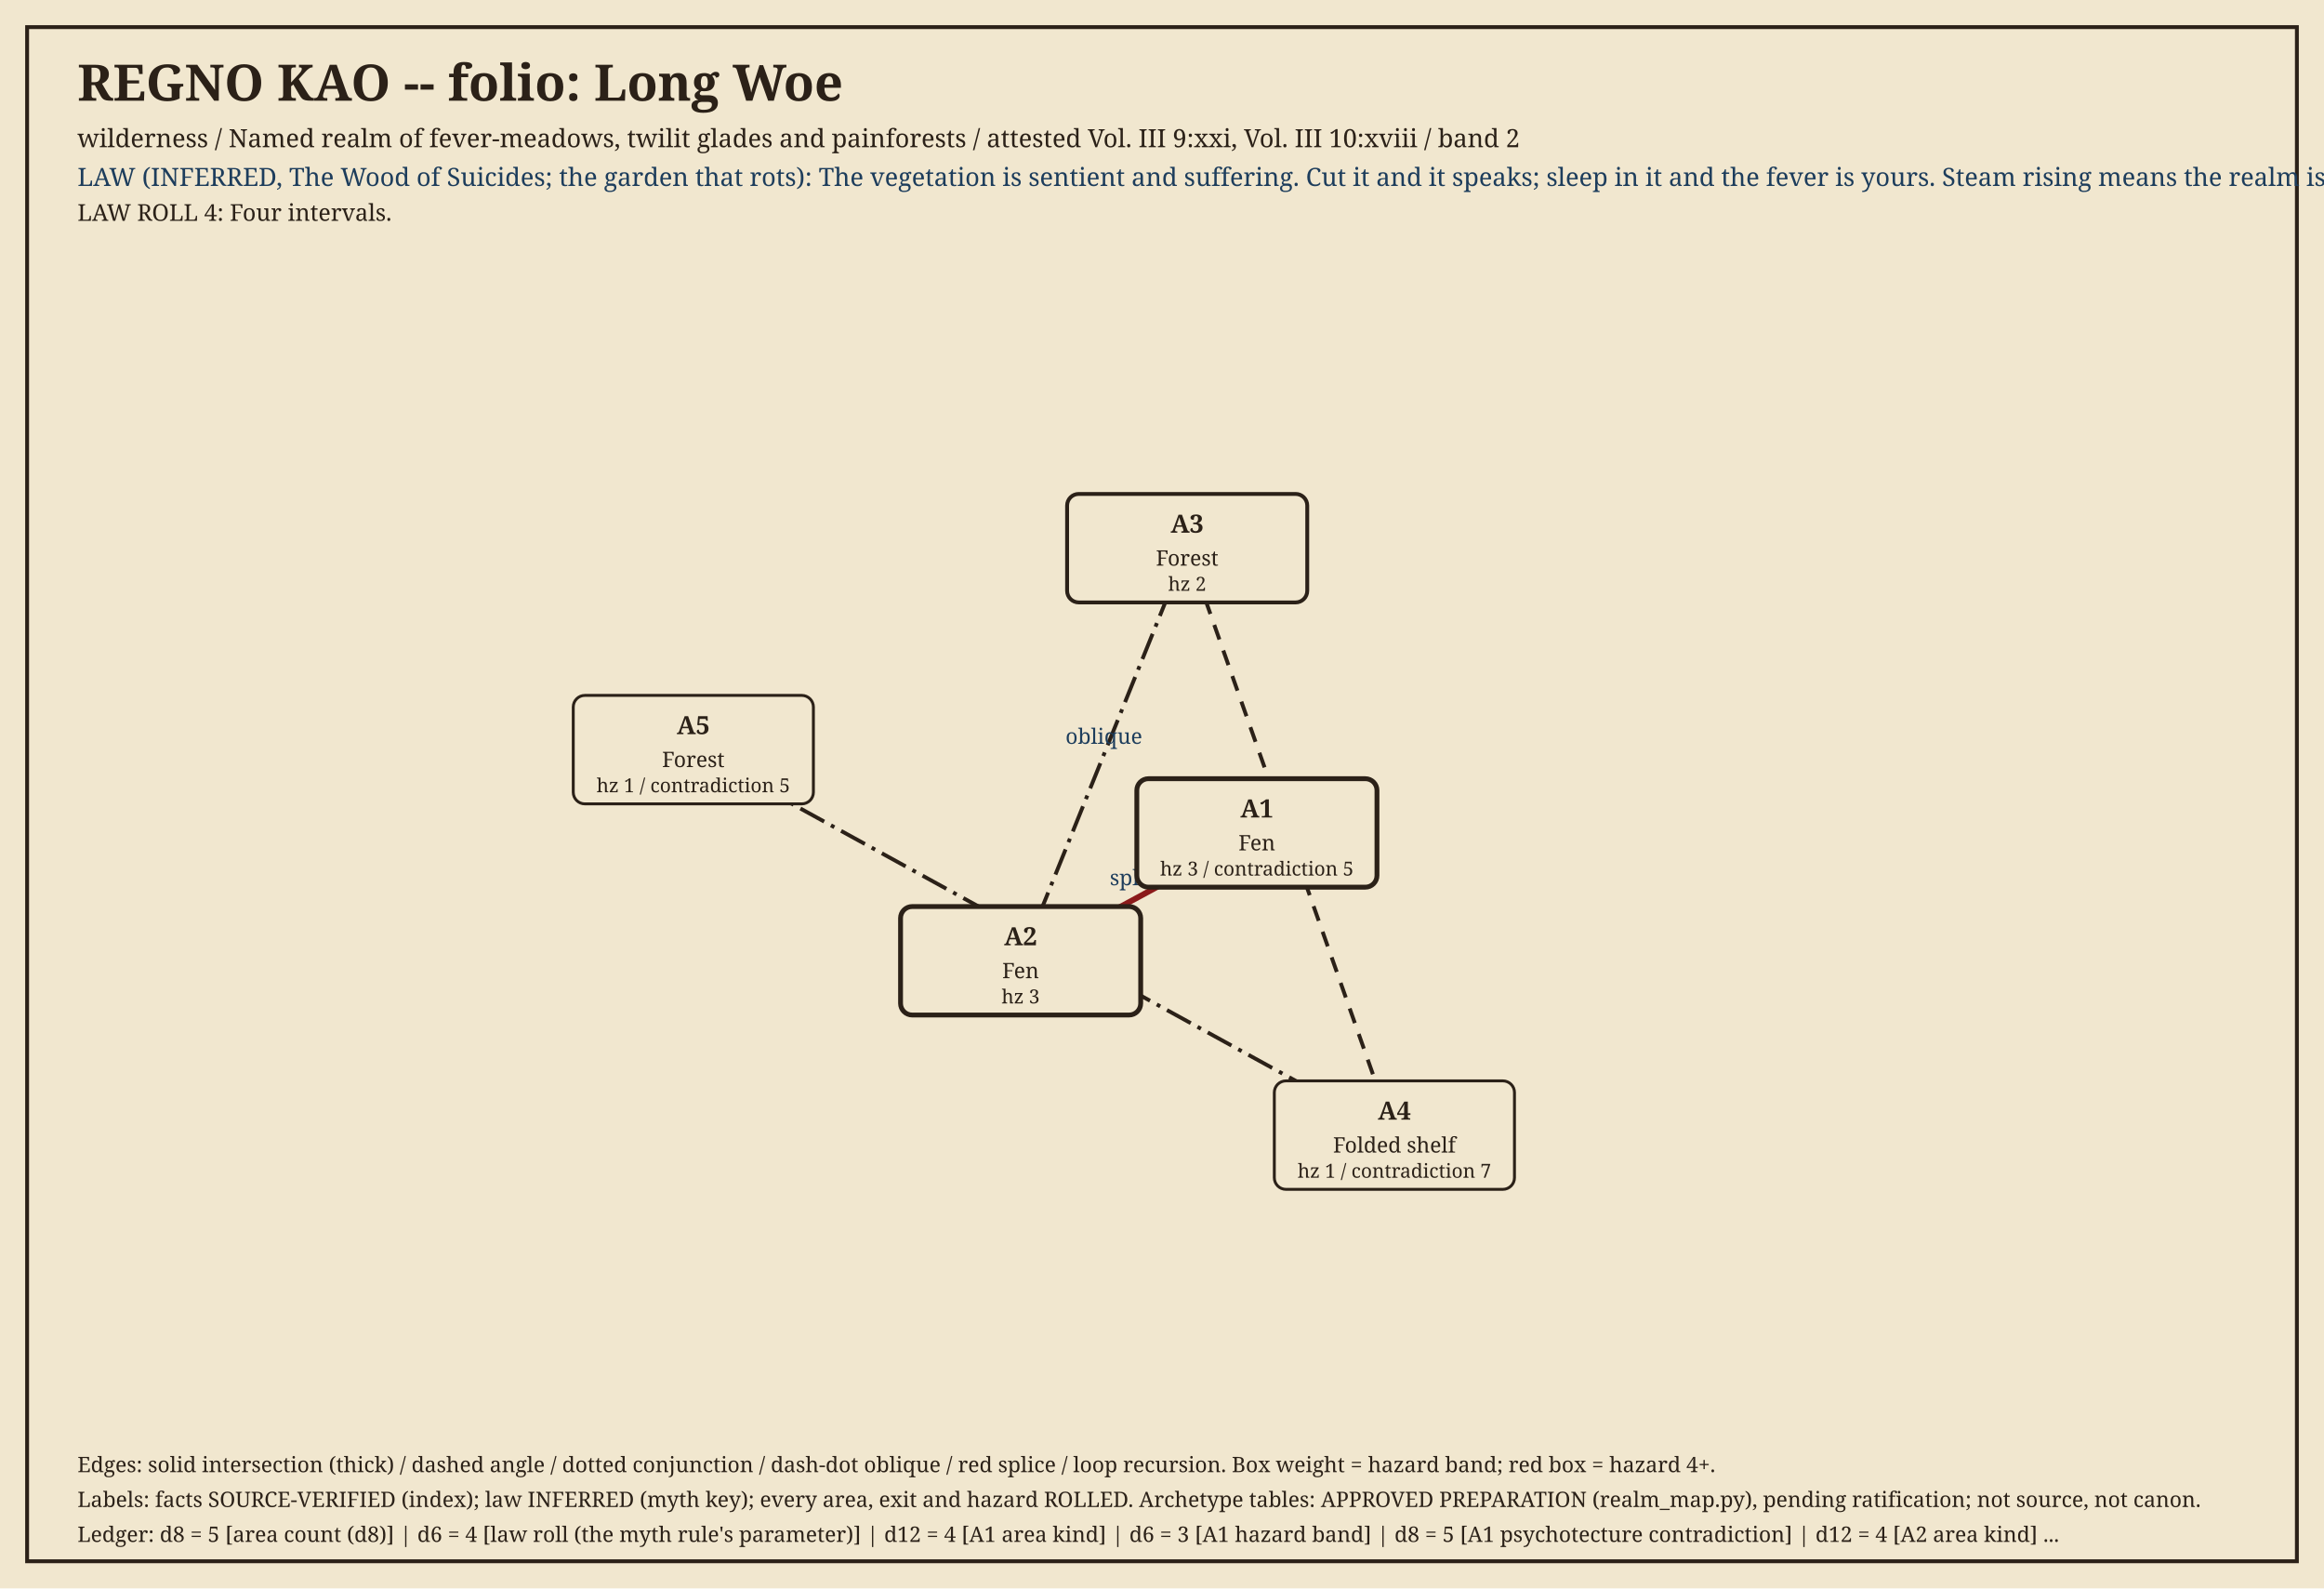
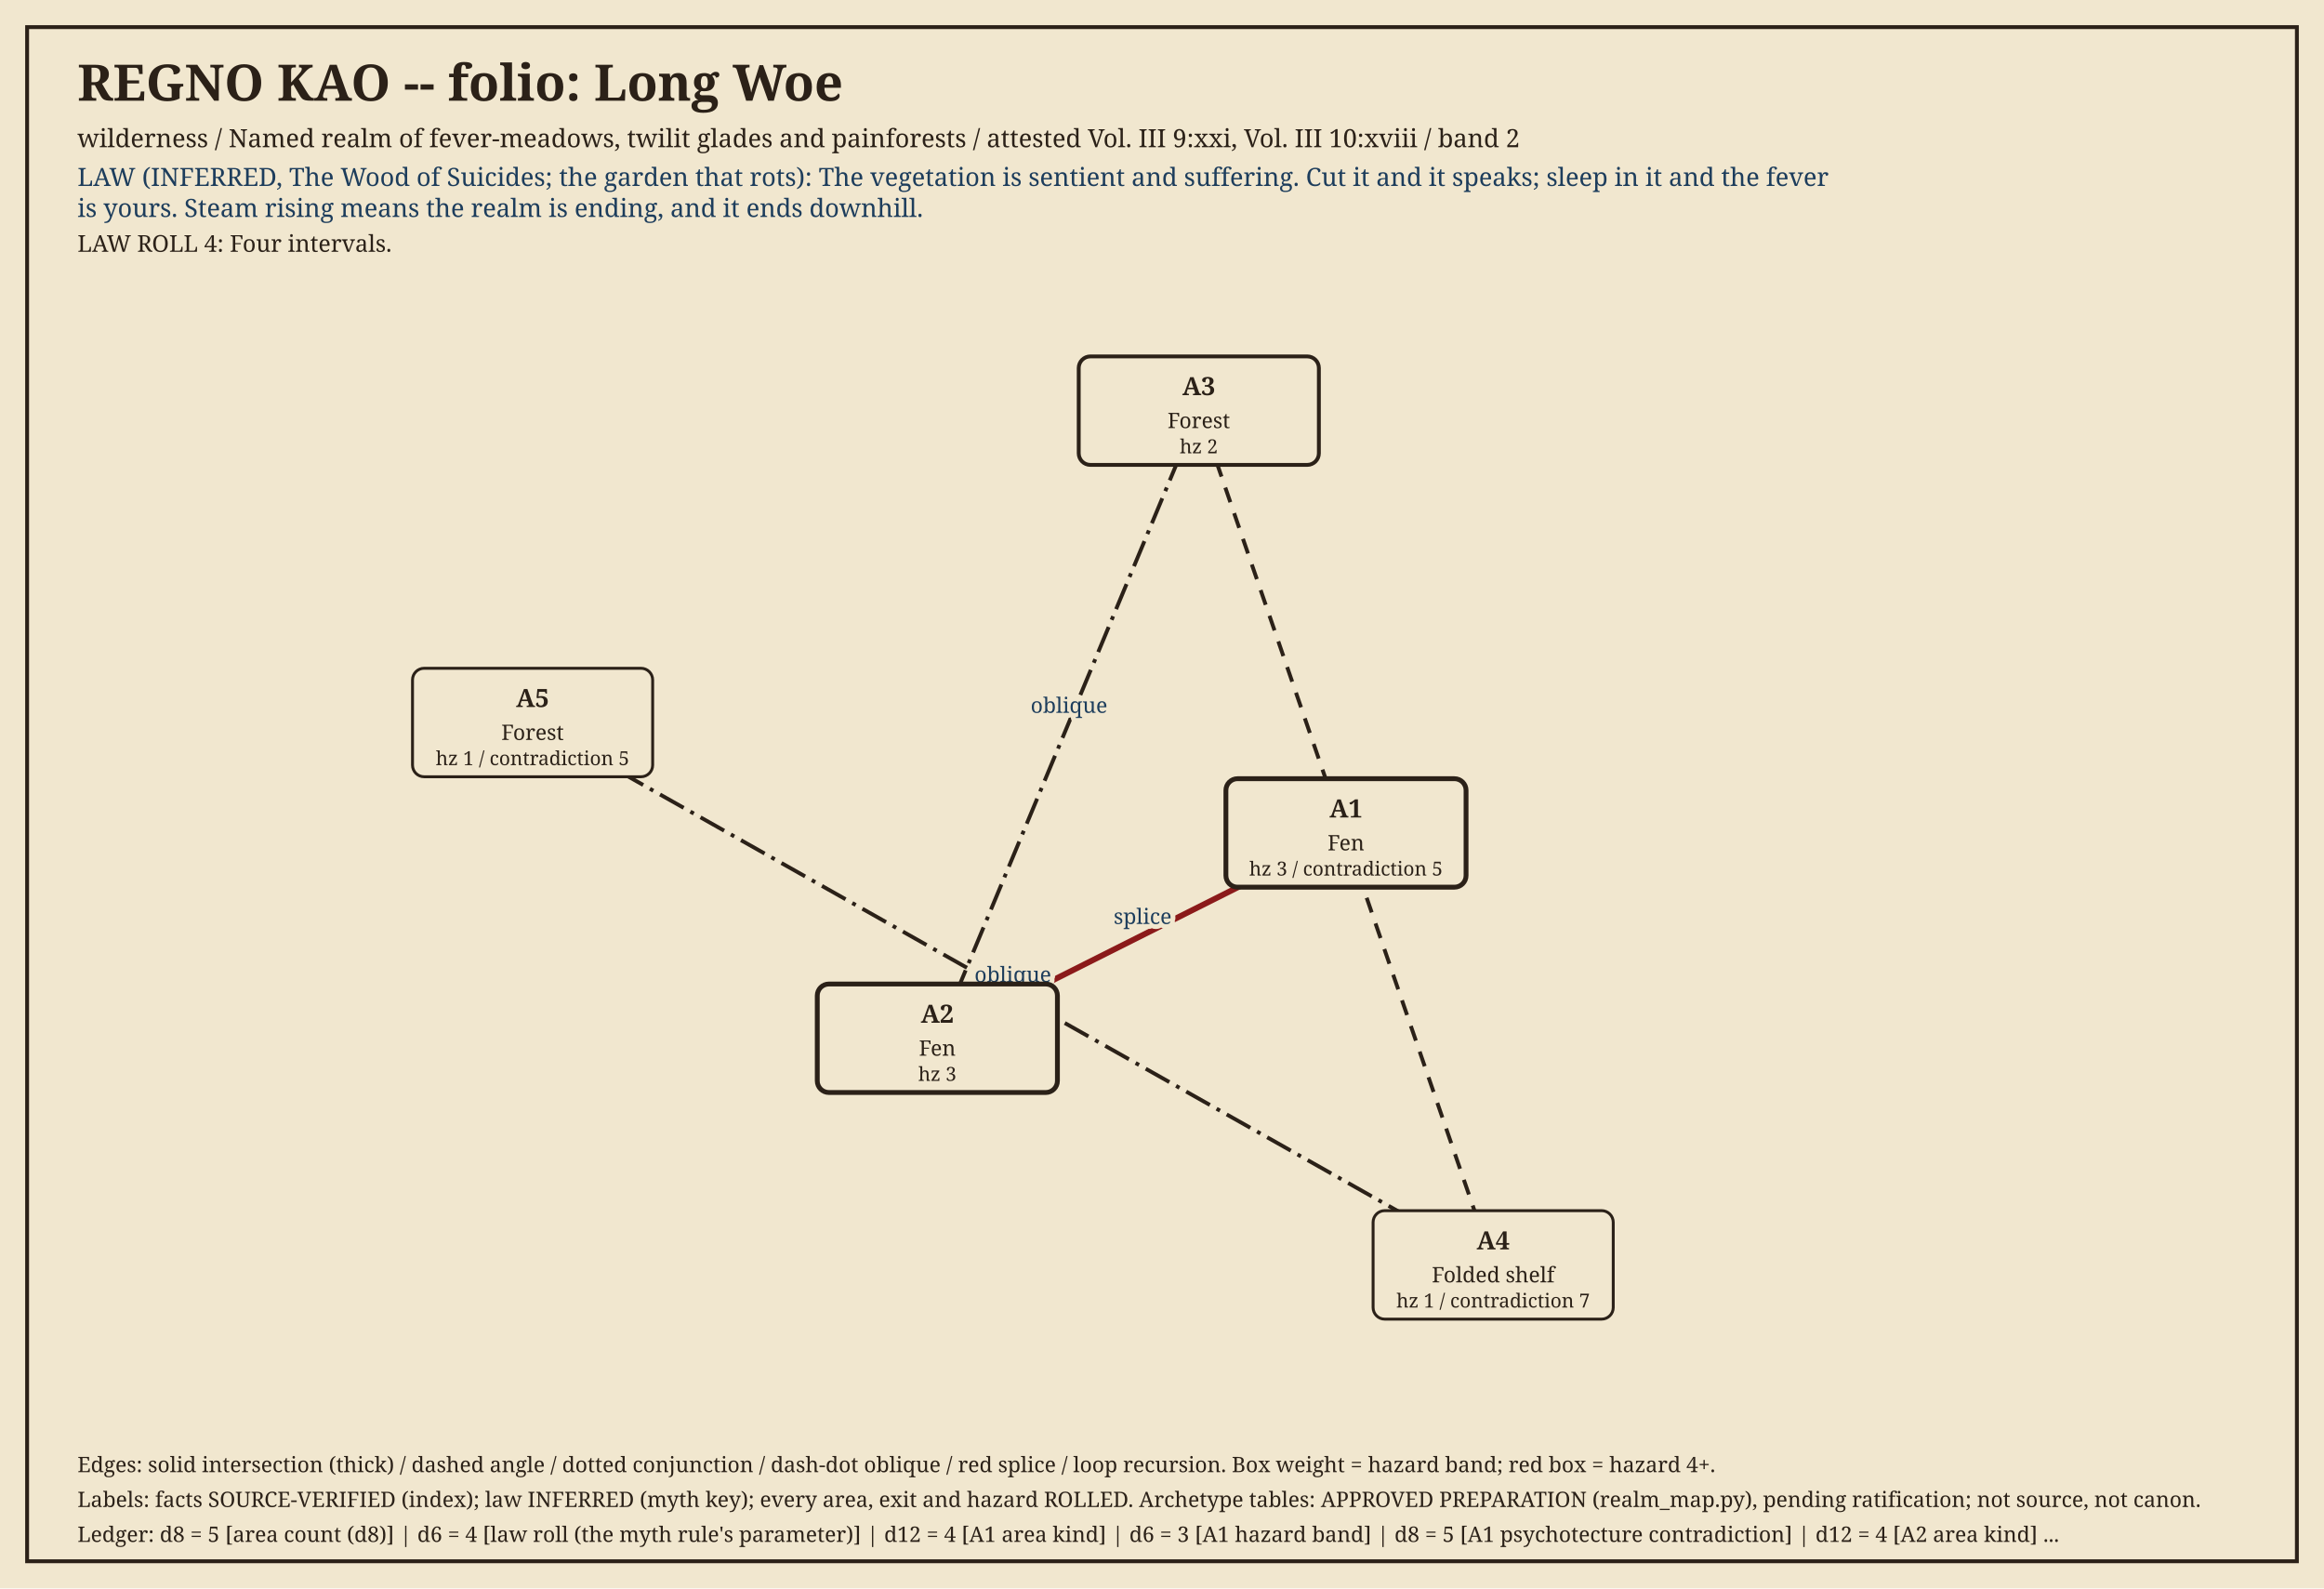
<svg xmlns="http://www.w3.org/2000/svg" width="1200" height="820" viewBox="0 0 1200 820" font-family="Georgia, serif" fill="#2b2118">
  <rect width="1200" height="820" fill="#f1e7cf" />
  <rect x="14" y="14" width="1172" height="792" fill="none" stroke="#2b2118" stroke-width="2" />
  <text x="40" y="52" font-size="26" font-weight="bold">REGNO KAO -- folio: Long Woe</text>
  <text x="40" y="76" font-size="13">wilderness / Named realm of fever-meadows, twilit glades and painforests / attested Vol. III 9:xxi, Vol. III 10:xviii / band 2</text>
-   <text x="40" y="96" font-size="13" fill="#1d3d5c">LAW (INFERRED, The Wood of Suicides; the garden that rots): The vegetation is sentient and suffering. Cut it and it speaks; sleep in it and the fever is yours. Steam rising means the realm is ending, and it ends downhill.</text>
-   <text x="40" y="114" font-size="12">LAW ROLL 4: Four intervals.</text>
-   <line x1="649" y1="430" x2="527" y2="496" stroke="#8b1a1a" stroke-width="3" />
-   <text x="588" y="457" font-size="11" text-anchor="middle" fill="#1d3d5c">splice</text>
-   <line x1="527" y1="496" x2="613" y2="283" stroke="#2b2118" stroke-width="2" stroke-dasharray="14 4 2 4" />
-   <text x="570" y="384" font-size="11" text-anchor="middle" fill="#1d3d5c">oblique</text>
-   <line x1="613" y1="283" x2="720" y2="586" stroke="#2b2118" stroke-width="2" stroke-dasharray="8 6" />
-   <text x="666" y="429" font-size="11" text-anchor="middle" fill="#1d3d5c">angle</text>
-   <line x1="720" y1="586" x2="358" y2="387" stroke="#2b2118" stroke-width="2" stroke-dasharray="14 4 2 4" />
-   <text x="539" y="481" font-size="11" text-anchor="middle" fill="#1d3d5c">oblique</text>
-   <rect x="587" y="402" width="124" height="56" rx="6" fill="#f1e7cf" stroke="#2b2118" stroke-width="2.5" />
-   <text x="649" y="422" font-size="13" font-weight="bold" text-anchor="middle">A1</text>
-   <text x="649" y="439" font-size="11" text-anchor="middle">Fen</text>
-   <text x="649" y="452" font-size="10" text-anchor="middle">hz 3 / contradiction 5</text>
-   <rect x="465" y="468" width="124" height="56" rx="6" fill="#f1e7cf" stroke="#2b2118" stroke-width="2.5" />
-   <text x="527" y="488" font-size="13" font-weight="bold" text-anchor="middle">A2</text>
-   <text x="527" y="505" font-size="11" text-anchor="middle">Fen</text>
-   <text x="527" y="518" font-size="10" text-anchor="middle">hz 3</text>
-   <rect x="551" y="255" width="124" height="56" rx="6" fill="#f1e7cf" stroke="#2b2118" stroke-width="2.0" />
-   <text x="613" y="275" font-size="13" font-weight="bold" text-anchor="middle">A3</text>
-   <text x="613" y="292" font-size="11" text-anchor="middle">Forest</text>
-   <text x="613" y="305" font-size="10" text-anchor="middle">hz 2</text>
-   <rect x="658" y="558" width="124" height="56" rx="6" fill="#f1e7cf" stroke="#2b2118" stroke-width="1.5" />
-   <text x="720" y="578" font-size="13" font-weight="bold" text-anchor="middle">A4</text>
-   <text x="720" y="595" font-size="11" text-anchor="middle">Folded shelf</text>
-   <text x="720" y="608" font-size="10" text-anchor="middle">hz 1 / contradiction 7</text>
-   <rect x="296" y="359" width="124" height="56" rx="6" fill="#f1e7cf" stroke="#2b2118" stroke-width="1.5" />
-   <text x="358" y="379" font-size="13" font-weight="bold" text-anchor="middle">A5</text>
-   <text x="358" y="396" font-size="11" text-anchor="middle">Forest</text>
-   <text x="358" y="409" font-size="10" text-anchor="middle">hz 1 / contradiction 5</text>
+   <text x="40" y="96" font-size="13" fill="#1d3d5c">LAW (INFERRED, The Wood of Suicides; the garden that rots): The vegetation is sentient and suffering. Cut it and it speaks; sleep in it and the fever</text>
+   <text x="40" y="112" font-size="13" fill="#1d3d5c">is yours. Steam rising means the realm is ending, and it ends downhill.</text>
+   <text x="40" y="130" font-size="12">LAW ROLL 4: Four intervals.</text>
+   <line x1="695" y1="430" x2="484" y2="536" stroke="#8b1a1a" stroke-width="3" />
+   <text x="590" y="477" font-size="11" text-anchor="middle" fill="#1d3d5c" paint-order="stroke" stroke="#f1e7cf" stroke-width="5" stroke-linejoin="round">splice</text>
+   <line x1="484" y1="536" x2="619" y2="212" stroke="#2b2118" stroke-width="2" stroke-dasharray="14 4 2 4" />
+   <text x="552" y="368" font-size="11" text-anchor="middle" fill="#1d3d5c" paint-order="stroke" stroke="#f1e7cf" stroke-width="5" stroke-linejoin="round">oblique</text>
+   <line x1="619" y1="212" x2="771" y2="653" stroke="#2b2118" stroke-width="2" stroke-dasharray="8 6" />
+   <text x="695" y="426" font-size="11" text-anchor="middle" fill="#1d3d5c" paint-order="stroke" stroke="#f1e7cf" stroke-width="5" stroke-linejoin="round">angle</text>
+   <line x1="771" y1="653" x2="275" y2="373" stroke="#2b2118" stroke-width="2" stroke-dasharray="14 4 2 4" />
+   <text x="523" y="507" font-size="11" text-anchor="middle" fill="#1d3d5c" paint-order="stroke" stroke="#f1e7cf" stroke-width="5" stroke-linejoin="round">oblique</text>
+   <rect x="633" y="402" width="124" height="56" rx="6" fill="#f1e7cf" stroke="#2b2118" stroke-width="2.5" />
+   <text x="695" y="422" font-size="13" font-weight="bold" text-anchor="middle">A1</text>
+   <text x="695" y="439" font-size="11" text-anchor="middle">Fen</text>
+   <text x="695" y="452" font-size="10" text-anchor="middle">hz 3 / contradiction 5</text>
+   <rect x="422" y="508" width="124" height="56" rx="6" fill="#f1e7cf" stroke="#2b2118" stroke-width="2.5" />
+   <text x="484" y="528" font-size="13" font-weight="bold" text-anchor="middle">A2</text>
+   <text x="484" y="545" font-size="11" text-anchor="middle">Fen</text>
+   <text x="484" y="558" font-size="10" text-anchor="middle">hz 3</text>
+   <rect x="557" y="184" width="124" height="56" rx="6" fill="#f1e7cf" stroke="#2b2118" stroke-width="2.0" />
+   <text x="619" y="204" font-size="13" font-weight="bold" text-anchor="middle">A3</text>
+   <text x="619" y="221" font-size="11" text-anchor="middle">Forest</text>
+   <text x="619" y="234" font-size="10" text-anchor="middle">hz 2</text>
+   <rect x="709" y="625" width="124" height="56" rx="6" fill="#f1e7cf" stroke="#2b2118" stroke-width="1.5" />
+   <text x="771" y="645" font-size="13" font-weight="bold" text-anchor="middle">A4</text>
+   <text x="771" y="662" font-size="11" text-anchor="middle">Folded shelf</text>
+   <text x="771" y="675" font-size="10" text-anchor="middle">hz 1 / contradiction 7</text>
+   <rect x="213" y="345" width="124" height="56" rx="6" fill="#f1e7cf" stroke="#2b2118" stroke-width="1.5" />
+   <text x="275" y="365" font-size="13" font-weight="bold" text-anchor="middle">A5</text>
+   <text x="275" y="382" font-size="11" text-anchor="middle">Forest</text>
+   <text x="275" y="395" font-size="10" text-anchor="middle">hz 1 / contradiction 5</text>
  <text x="40" y="760" font-size="11">Edges: solid intersection (thick) / dashed angle / dotted conjunction / dash-dot oblique / red splice / loop recursion. Box weight = hazard band; red box = hazard 4+.</text>
  <text x="40" y="778" font-size="11">Labels: facts SOURCE-VERIFIED (index); law INFERRED (myth key); every area, exit and hazard ROLLED. Archetype tables: APPROVED PREPARATION (realm_map.py), pending ratification; not source, not canon.</text>
  <text x="40" y="796" font-size="11">Ledger: d8 = 5  [area count (d8)] | d6 = 4  [law roll (the myth rule's parameter)] | d12 = 4  [A1 area kind] | d6 = 3  [A1 hazard band] | d8 = 5  [A1 psychotecture contradiction] | d12 = 4  [A2 area kind] ...</text>
</svg>
